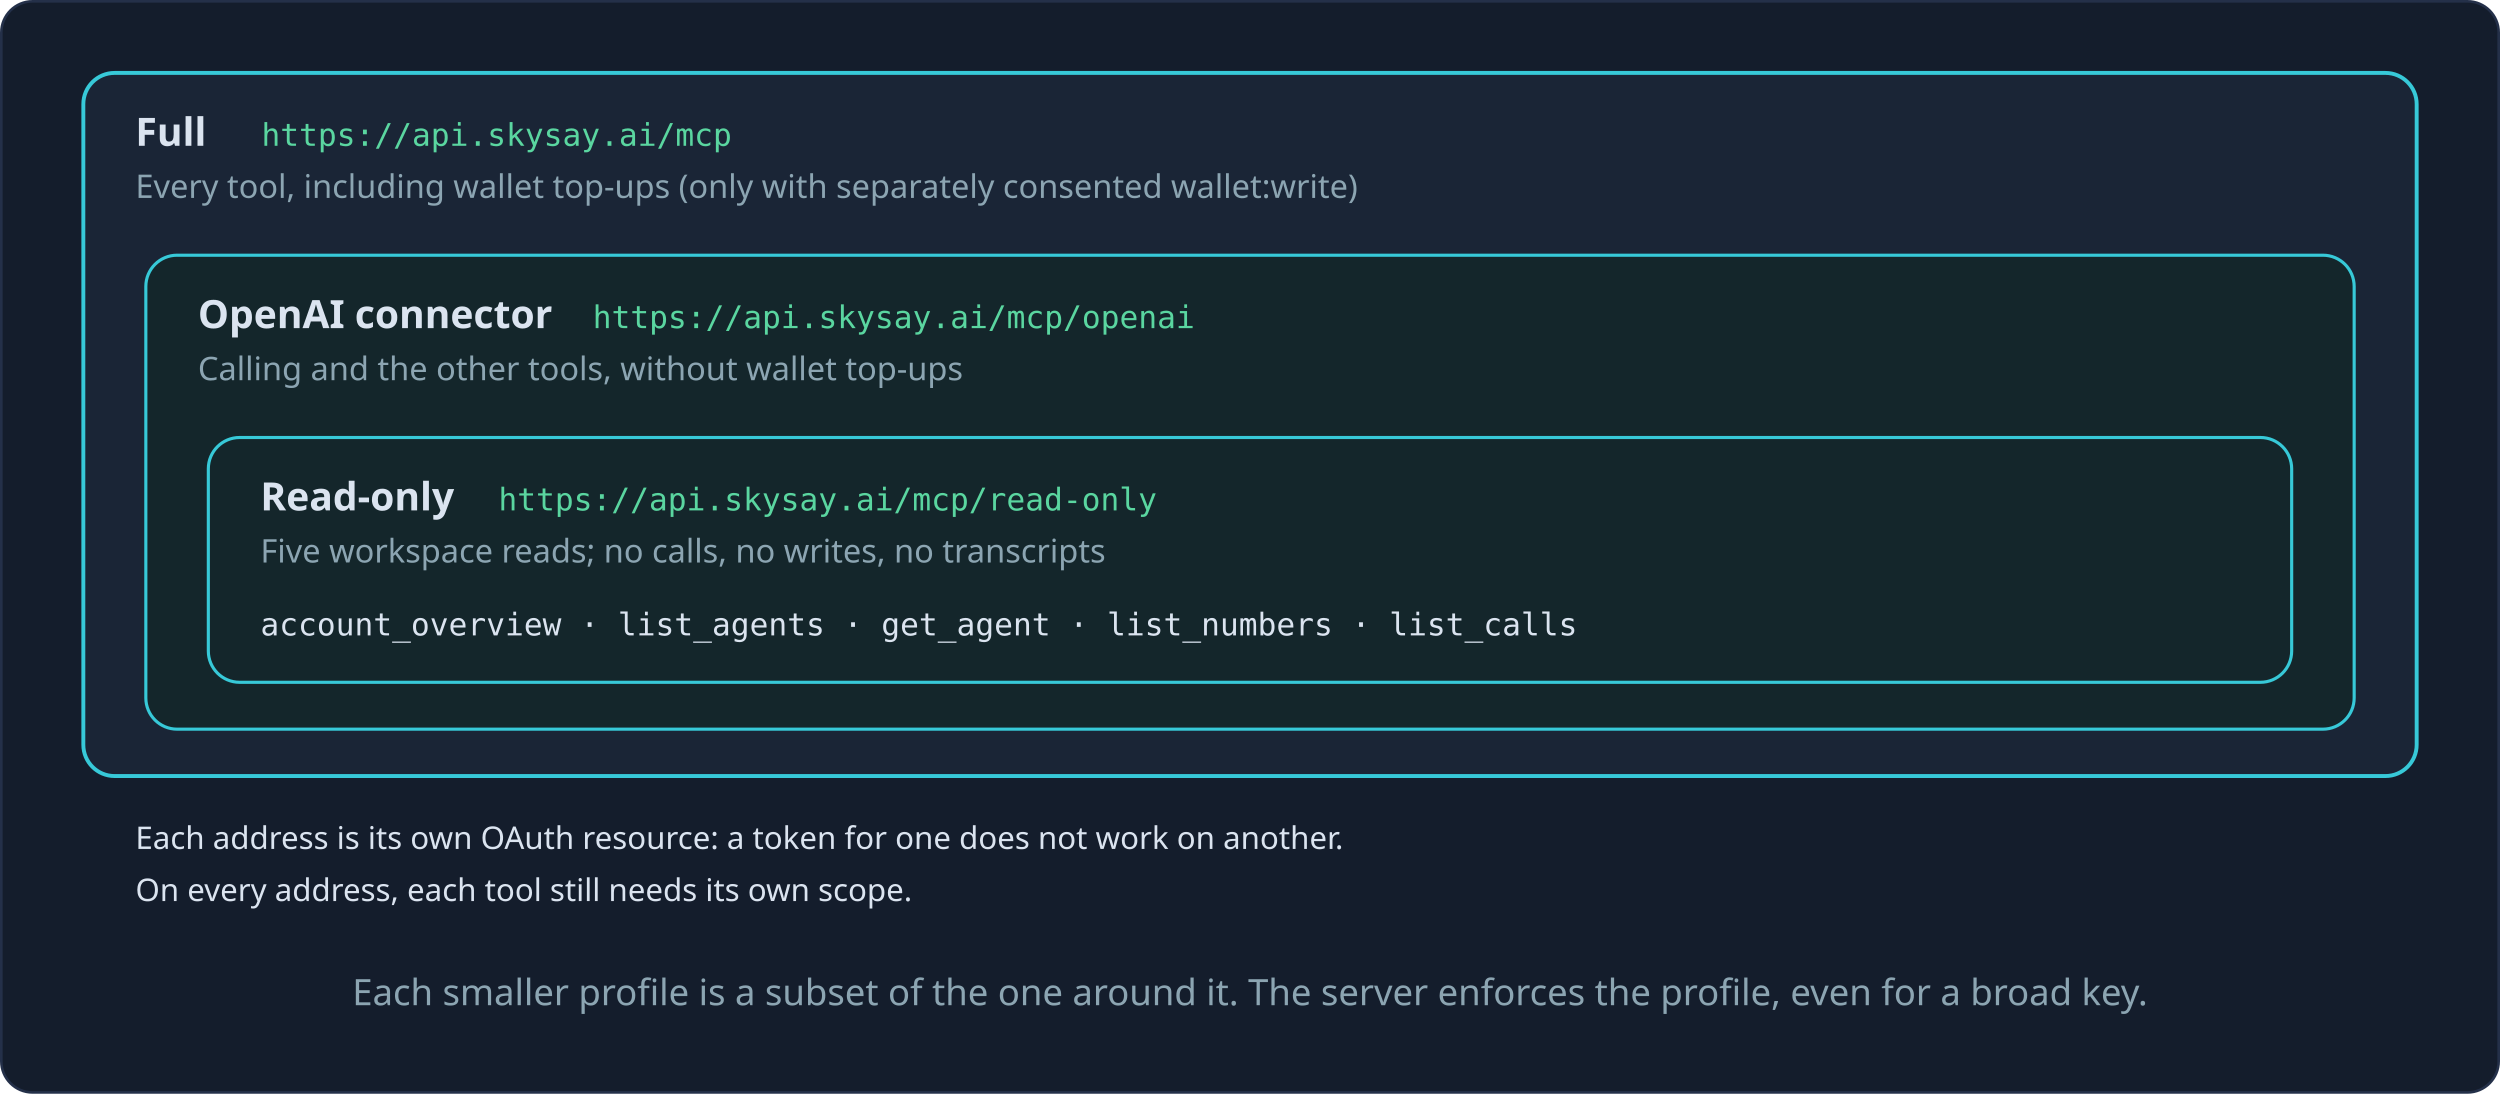
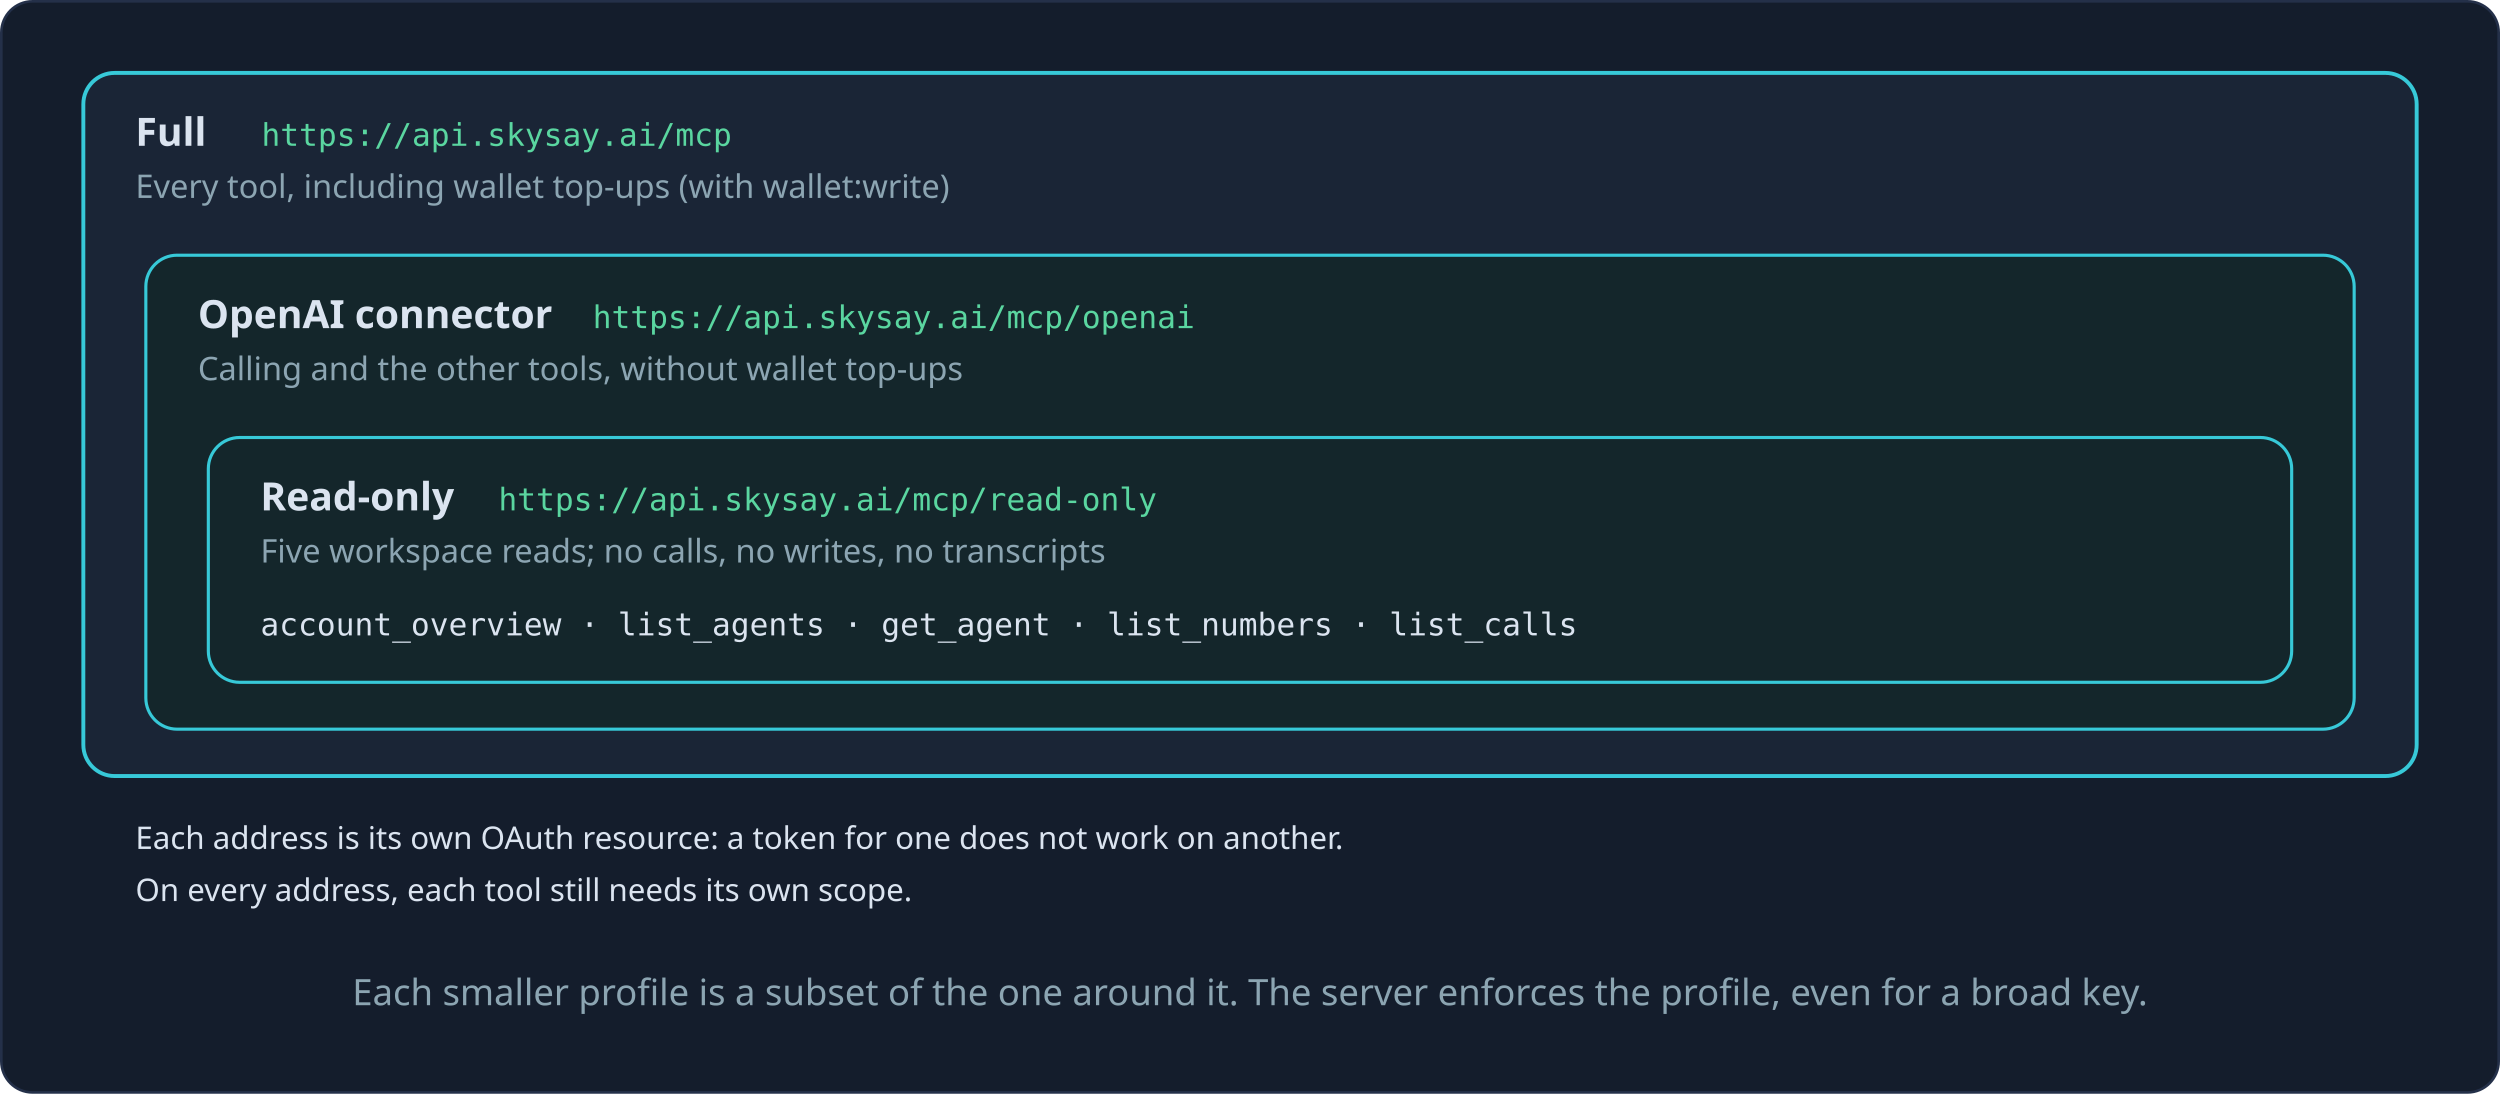
<svg xmlns="http://www.w3.org/2000/svg" viewBox="0 0 960 420" width="960" height="420" role="img">
  <defs>
    <marker id="am" viewBox="0 0 10 10" refX="9" refY="5" markerWidth="9" markerHeight="9" markerUnits="userSpaceOnUse" orient="auto">
      <path d="M0,0 L10,5 L0,10 z" fill="#37c9d8" />
    </marker>
    <marker id="ams" viewBox="0 0 10 10" refX="9" refY="5" markerWidth="9" markerHeight="9" markerUnits="userSpaceOnUse" orient="auto-start-reverse">
      <path d="M0,0 L10,5 L0,10 z" fill="#37c9d8" />
    </marker>
    <marker id="as" viewBox="0 0 10 10" refX="9" refY="5" markerWidth="9" markerHeight="9" markerUnits="userSpaceOnUse" orient="auto">
      <path d="M0,0 L10,5 L0,10 z" fill="#8492a8" />
    </marker>
    <marker id="ass" viewBox="0 0 10 10" refX="9" refY="5" markerWidth="9" markerHeight="9" markerUnits="userSpaceOnUse" orient="auto-start-reverse">
      <path d="M0,0 L10,5 L0,10 z" fill="#8492a8" />
    </marker>
    <marker id="af" viewBox="0 0 10 10" refX="9" refY="5" markerWidth="9" markerHeight="9" markerUnits="userSpaceOnUse" orient="auto">
      <path d="M0,0 L10,5 L0,10 z" fill="#ff6b6b" />
    </marker>
    <marker id="afs" viewBox="0 0 10 10" refX="9" refY="5" markerWidth="9" markerHeight="9" markerUnits="userSpaceOnUse" orient="auto-start-reverse">
      <path d="M0,0 L10,5 L0,10 z" fill="#ff6b6b" />
    </marker>
  </defs>
  <rect x="0.5" y="0.5" width="959" height="419" rx="12" fill="#141d2c" stroke="#243049" stroke-width="1" />
  <rect x="32" y="28" width="896" height="270" rx="12" fill="#1a2536" stroke="#37c9d8" stroke-width="1.5" />
  <rect x="56" y="98" width="848" height="182" rx="12" fill="#14262b" stroke="#37c9d8" stroke-width="1.2" />
  <rect x="80" y="168" width="800" height="94" rx="12" fill="#14262b" stroke="#37c9d8" stroke-width="1.2" />
  <text x="52" y="56" font-family="'Geist Variable', ui-sans-serif, system-ui, sans-serif" font-size="15" fill="#dbe4f0" font-weight="600" text-anchor="start">Full</text>
  <text x="100.4" y="56" font-family="'JetBrains Mono Variable', ui-monospace, Menlo, monospace" font-size="12" fill="#5ad6a0" text-anchor="start">https://api.skysay.ai/mcp</text>
-   <text x="52" y="76" font-family="'Geist Variable', ui-sans-serif, system-ui, sans-serif" font-size="12.5" fill="#8ca5b2" text-anchor="start">Every tool, including wallet top-ups (only with separately consented wallet:write)</text>
+   <text x="52" y="76" font-family="'Geist Variable', ui-sans-serif, system-ui, sans-serif" font-size="12.5" fill="#8ca5b2" text-anchor="start">Every tool, including wallet top-ups (with wallet:write)</text>
  <text x="76" y="126" font-family="'Geist Variable', ui-sans-serif, system-ui, sans-serif" font-size="15" fill="#dbe4f0" font-weight="600" text-anchor="start">OpenAI connector</text>
  <text x="227.6" y="126" font-family="'JetBrains Mono Variable', ui-monospace, Menlo, monospace" font-size="12" fill="#5ad6a0" text-anchor="start">https://api.skysay.ai/mcp/openai</text>
  <text x="76" y="146" font-family="'Geist Variable', ui-sans-serif, system-ui, sans-serif" font-size="12.5" fill="#8ca5b2" text-anchor="start">Calling and the other tools, without wallet top-ups</text>
  <text x="100" y="196" font-family="'Geist Variable', ui-sans-serif, system-ui, sans-serif" font-size="15" fill="#dbe4f0" font-weight="600" text-anchor="start">Read-only</text>
  <text x="191.4" y="196" font-family="'JetBrains Mono Variable', ui-monospace, Menlo, monospace" font-size="12" fill="#5ad6a0" text-anchor="start">https://api.skysay.ai/mcp/read-only</text>
  <text x="100" y="216" font-family="'Geist Variable', ui-sans-serif, system-ui, sans-serif" font-size="12.5" fill="#8ca5b2" text-anchor="start">Five workspace reads; no calls, no writes, no transcripts</text>
  <text x="100" y="244" font-family="'JetBrains Mono Variable', ui-monospace, Menlo, monospace" font-size="12" fill="#dbe4f0" text-anchor="start">account_overview · list_agents · get_agent · list_numbers · list_calls</text>
  <text x="52" y="326" font-family="'Geist Variable', ui-sans-serif, system-ui, sans-serif" font-size="12" fill="#dbe4f0" text-anchor="start">Each address is its own OAuth resource: a token for one does not work on another.</text>
  <text x="52" y="346" font-family="'Geist Variable', ui-sans-serif, system-ui, sans-serif" font-size="12" fill="#dbe4f0" text-anchor="start">On every address, each tool still needs its own scope.</text>
  <text x="480.0" y="386" font-family="'Geist Variable', ui-sans-serif, system-ui, sans-serif" font-size="14" fill="#8ca5b2" text-anchor="middle">Each smaller profile is a subset of the one around it. The server enforces the profile, even for a broad key.</text>
</svg>
